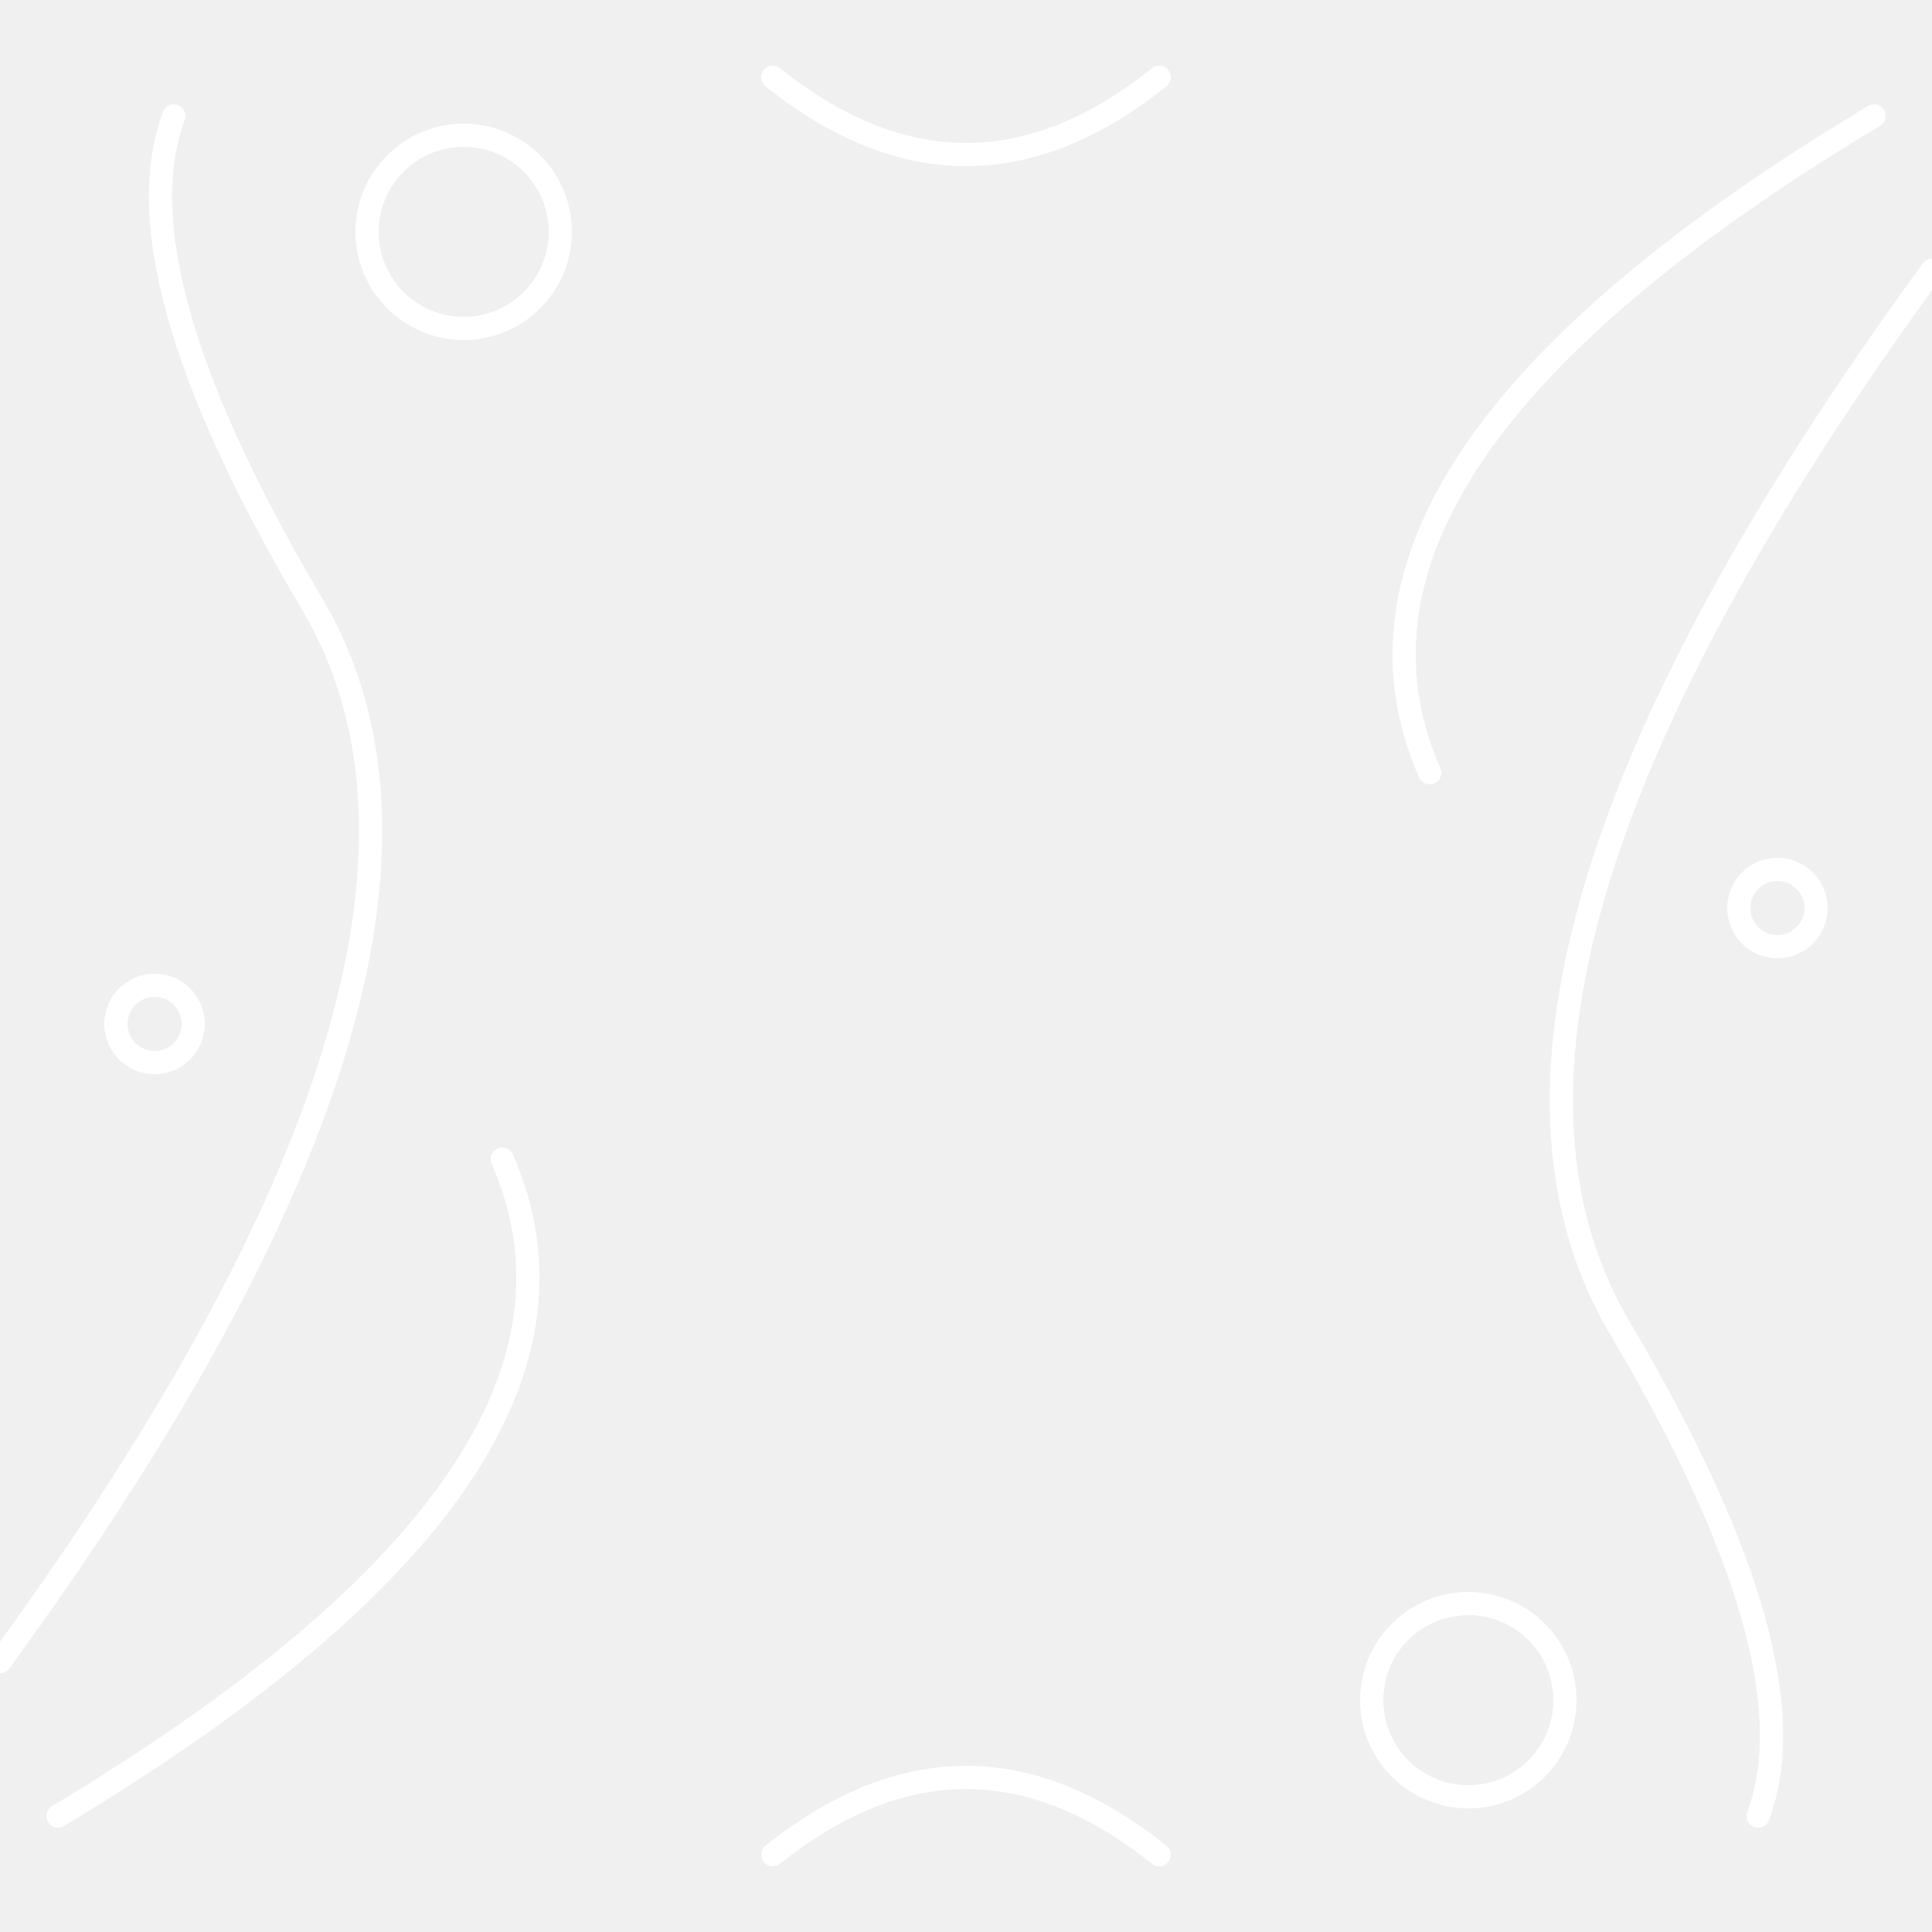
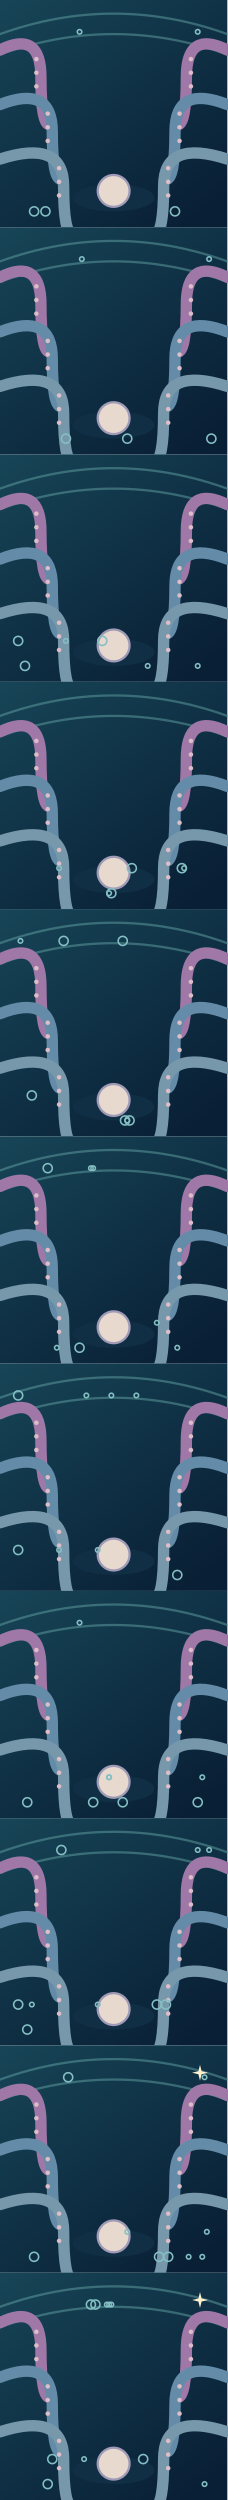
- <svg xmlns="http://www.w3.org/2000/svg" viewBox="0 0 100 100">
-   <g fill="none" stroke="white" stroke-width="1.2" stroke-linecap="round" stroke-linejoin="round">
-     <path d="M0 86q27-37 16-55Q6 14 9 6M100 14Q73 51 84 69q10 17 7 25M3 94q30-18 23-34M97 6Q67 24 74 40" />
-     <circle cx="24" cy="12" r="5" />
-     <circle cx="76" cy="88" r="5" />
-     <circle cx="8" cy="53" r="2" />
-     <circle cx="92" cy="47" r="2" />
-     <path d="M40 4q10 8 20 0M40 96q10-8 20 0" />
+ <svg xmlns="http://www.w3.org/2000/svg" viewBox="0 0 100 1100">
+   <defs>
+     <linearGradient id="b0" x2=".8" y2="1">
+       <stop stop-color="#174557" />
+       <stop offset="1" stop-color="#091f35" />
+     </linearGradient>
+     <linearGradient id="b1" x2=".8" y2="1">
+       <stop stop-color="#174557" />
+       <stop offset="1" stop-color="#091f35" />
+     </linearGradient>
+     <linearGradient id="b2" x2=".8" y2="1">
+       <stop stop-color="#174557" />
+       <stop offset="1" stop-color="#091f35" />
+     </linearGradient>
+     <linearGradient id="b3" x2=".8" y2="1">
+       <stop stop-color="#174557" />
+       <stop offset="1" stop-color="#091f35" />
+     </linearGradient>
+     <linearGradient id="b4" x2=".8" y2="1">
+       <stop stop-color="#174557" />
+       <stop offset="1" stop-color="#091f35" />
+     </linearGradient>
+     <linearGradient id="b5" x2=".8" y2="1">
+       <stop stop-color="#174557" />
+       <stop offset="1" stop-color="#091f35" />
+     </linearGradient>
+     <linearGradient id="b6" x2=".8" y2="1">
+       <stop stop-color="#174557" />
+       <stop offset="1" stop-color="#091f35" />
+     </linearGradient>
+     <linearGradient id="b7" x2=".8" y2="1">
+       <stop stop-color="#174557" />
+       <stop offset="1" stop-color="#091f35" />
+     </linearGradient>
+     <linearGradient id="b8" x2=".8" y2="1">
+       <stop stop-color="#174557" />
+       <stop offset="1" stop-color="#091f35" />
+     </linearGradient>
+     <linearGradient id="b9" x2=".8" y2="1">
+       <stop stop-color="#174557" />
+       <stop offset="1" stop-color="#091f35" />
+     </linearGradient>
+     <linearGradient id="b10" x2=".8" y2="1">
+       <stop stop-color="#174557" />
+       <stop offset="1" stop-color="#091f35" />
+     </linearGradient>
+   </defs>
+   <g transform="translate(0 0)">
+     <rect x="0" y="0" width="100" height="100" rx="0" fill="url(#b0)" stroke="none" stroke-width="1" />
+     <path d="M0 15q50-18 100 0M0 24q50-18 100 0" fill="none" stroke="#62a2a1" stroke-width="1" stroke-linejoin="round" stroke-linecap="round" opacity="0.5" />
+     <path d="M0 22Q18 13 18 34t4 21" fill="none" stroke="#a078a8" stroke-width="5" stroke-linejoin="round" stroke-linecap="round" opacity="1" />
+     <circle cx="16" cy="26" r="1" fill="#ddbdc7" stroke="none" stroke-width="1" />
+     <circle cx="16" cy="32" r="1" fill="#ddbdc7" stroke="none" stroke-width="1" />
+     <circle cx="16" cy="38" r="1" fill="#ddbdc7" stroke="none" stroke-width="1" />
+     <path d="M0 46Q23 37 23 58t4 21" fill="none" stroke="#648ca8" stroke-width="5" stroke-linejoin="round" stroke-linecap="round" opacity="1" />
+     <circle cx="21" cy="50" r="1" fill="#ddbdc7" stroke="none" stroke-width="1" />
+     <circle cx="21" cy="56" r="1" fill="#ddbdc7" stroke="none" stroke-width="1" />
+     <circle cx="21" cy="62" r="1" fill="#ddbdc7" stroke="none" stroke-width="1" />
+     <path d="M0 70Q28 61 28 82t4 21" fill="none" stroke="#7798aa" stroke-width="5" stroke-linejoin="round" stroke-linecap="round" opacity="1" />
+     <circle cx="26" cy="74" r="1" fill="#ddbdc7" stroke="none" stroke-width="1" />
+     <circle cx="26" cy="80" r="1" fill="#ddbdc7" stroke="none" stroke-width="1" />
+     <circle cx="26" cy="86" r="1" fill="#ddbdc7" stroke="none" stroke-width="1" />
+     <path d="M100 22Q82 13 82 34t-4 21" fill="none" stroke="#a078a8" stroke-width="5" stroke-linejoin="round" stroke-linecap="round" opacity="1" />
+     <circle cx="84" cy="26" r="1" fill="#ddbdc7" stroke="none" stroke-width="1" />
+     <circle cx="84" cy="32" r="1" fill="#ddbdc7" stroke="none" stroke-width="1" />
+     <circle cx="84" cy="38" r="1" fill="#ddbdc7" stroke="none" stroke-width="1" />
+     <path d="M100 46Q77 37 77 58t-4 21" fill="none" stroke="#648ca8" stroke-width="5" stroke-linejoin="round" stroke-linecap="round" opacity="1" />
+     <circle cx="79" cy="50" r="1" fill="#ddbdc7" stroke="none" stroke-width="1" />
+     <circle cx="79" cy="56" r="1" fill="#ddbdc7" stroke="none" stroke-width="1" />
+     <circle cx="79" cy="62" r="1" fill="#ddbdc7" stroke="none" stroke-width="1" />
+     <path d="M100 70Q72 61 72 82t-4 21" fill="none" stroke="#7798aa" stroke-width="5" stroke-linejoin="round" stroke-linecap="round" opacity="1" />
+     <circle cx="74" cy="74" r="1" fill="#ddbdc7" stroke="none" stroke-width="1" />
+     <circle cx="74" cy="80" r="1" fill="#ddbdc7" stroke="none" stroke-width="1" />
+     <circle cx="74" cy="86" r="1" fill="#ddbdc7" stroke="none" stroke-width="1" />
+     <ellipse cx="50" cy="87" rx="18" ry="6" fill="#102e44" stroke="none" stroke-width="1" />
+     <circle cx="50" cy="84" r="7" fill="#e8d9cf" stroke="#9f9ab6" stroke-width="1" />
+     <circle cx="35" cy="14" r="1" fill="none" stroke="#84bfc3" stroke-width="0.7" />
+     <circle cx="15" cy="93" r="2" fill="none" stroke="#84bfc3" stroke-width="0.7" />
+     <circle cx="87" cy="14" r="1" fill="none" stroke="#84bfc3" stroke-width="0.7" />
+     <circle cx="20" cy="93" r="2" fill="none" stroke="#84bfc3" stroke-width="0.7" />
+     <circle cx="77" cy="93" r="2" fill="none" stroke="#84bfc3" stroke-width="0.7" />
+   </g>
+   <g transform="translate(0 100)">
+     <rect x="0" y="0" width="100" height="100" rx="0" fill="url(#b1)" stroke="none" stroke-width="1" />
+     <path d="M0 15q50-18 100 0M0 24q50-18 100 0" fill="none" stroke="#62a2a1" stroke-width="1" stroke-linejoin="round" stroke-linecap="round" opacity="0.5" />
+     <path d="M0 22Q18 13 18 34t4 21" fill="none" stroke="#a078a8" stroke-width="5" stroke-linejoin="round" stroke-linecap="round" opacity="1" />
+     <circle cx="16" cy="26" r="1" fill="#ddbdc7" stroke="none" stroke-width="1" />
+     <circle cx="16" cy="32" r="1" fill="#ddbdc7" stroke="none" stroke-width="1" />
+     <circle cx="16" cy="38" r="1" fill="#ddbdc7" stroke="none" stroke-width="1" />
+     <path d="M0 46Q23 37 23 58t4 21" fill="none" stroke="#648ca8" stroke-width="5" stroke-linejoin="round" stroke-linecap="round" opacity="1" />
+     <circle cx="21" cy="50" r="1" fill="#ddbdc7" stroke="none" stroke-width="1" />
+     <circle cx="21" cy="56" r="1" fill="#ddbdc7" stroke="none" stroke-width="1" />
+     <circle cx="21" cy="62" r="1" fill="#ddbdc7" stroke="none" stroke-width="1" />
+     <path d="M0 70Q28 61 28 82t4 21" fill="none" stroke="#7798aa" stroke-width="5" stroke-linejoin="round" stroke-linecap="round" opacity="1" />
+     <circle cx="26" cy="74" r="1" fill="#ddbdc7" stroke="none" stroke-width="1" />
+     <circle cx="26" cy="80" r="1" fill="#ddbdc7" stroke="none" stroke-width="1" />
+     <circle cx="26" cy="86" r="1" fill="#ddbdc7" stroke="none" stroke-width="1" />
+     <path d="M100 22Q82 13 82 34t-4 21" fill="none" stroke="#a078a8" stroke-width="5" stroke-linejoin="round" stroke-linecap="round" opacity="1" />
+     <circle cx="84" cy="26" r="1" fill="#ddbdc7" stroke="none" stroke-width="1" />
+     <circle cx="84" cy="32" r="1" fill="#ddbdc7" stroke="none" stroke-width="1" />
+     <circle cx="84" cy="38" r="1" fill="#ddbdc7" stroke="none" stroke-width="1" />
+     <path d="M100 46Q77 37 77 58t-4 21" fill="none" stroke="#648ca8" stroke-width="5" stroke-linejoin="round" stroke-linecap="round" opacity="1" />
+     <circle cx="79" cy="50" r="1" fill="#ddbdc7" stroke="none" stroke-width="1" />
+     <circle cx="79" cy="56" r="1" fill="#ddbdc7" stroke="none" stroke-width="1" />
+     <circle cx="79" cy="62" r="1" fill="#ddbdc7" stroke="none" stroke-width="1" />
+     <path d="M100 70Q72 61 72 82t-4 21" fill="none" stroke="#7798aa" stroke-width="5" stroke-linejoin="round" stroke-linecap="round" opacity="1" />
+     <circle cx="74" cy="74" r="1" fill="#ddbdc7" stroke="none" stroke-width="1" />
+     <circle cx="74" cy="80" r="1" fill="#ddbdc7" stroke="none" stroke-width="1" />
+     <circle cx="74" cy="86" r="1" fill="#ddbdc7" stroke="none" stroke-width="1" />
+     <ellipse cx="50" cy="87" rx="18" ry="6" fill="#102e44" stroke="none" stroke-width="1" />
+     <circle cx="50" cy="84" r="7" fill="#e8d9cf" stroke="#9f9ab6" stroke-width="1" />
+     <circle cx="92" cy="14" r="1" fill="none" stroke="#84bfc3" stroke-width="0.7" />
+     <circle cx="93" cy="93" r="2" fill="none" stroke="#84bfc3" stroke-width="0.7" />
+     <circle cx="29" cy="93" r="2" fill="none" stroke="#84bfc3" stroke-width="0.7" />
+     <circle cx="56" cy="93" r="2" fill="none" stroke="#84bfc3" stroke-width="0.7" />
+     <circle cx="36" cy="14" r="1" fill="none" stroke="#84bfc3" stroke-width="0.7" />
+   </g>
+   <g transform="translate(0 200)">
+     <rect x="0" y="0" width="100" height="100" rx="0" fill="url(#b2)" stroke="none" stroke-width="1" />
+     <path d="M0 15q50-18 100 0M0 24q50-18 100 0" fill="none" stroke="#62a2a1" stroke-width="1" stroke-linejoin="round" stroke-linecap="round" opacity="0.5" />
+     <path d="M0 22Q18 13 18 34t4 21" fill="none" stroke="#a078a8" stroke-width="5" stroke-linejoin="round" stroke-linecap="round" opacity="1" />
+     <circle cx="16" cy="26" r="1" fill="#ddbdc7" stroke="none" stroke-width="1" />
+     <circle cx="16" cy="32" r="1" fill="#ddbdc7" stroke="none" stroke-width="1" />
+     <circle cx="16" cy="38" r="1" fill="#ddbdc7" stroke="none" stroke-width="1" />
+     <path d="M0 46Q23 37 23 58t4 21" fill="none" stroke="#648ca8" stroke-width="5" stroke-linejoin="round" stroke-linecap="round" opacity="1" />
+     <circle cx="21" cy="50" r="1" fill="#ddbdc7" stroke="none" stroke-width="1" />
+     <circle cx="21" cy="56" r="1" fill="#ddbdc7" stroke="none" stroke-width="1" />
+     <circle cx="21" cy="62" r="1" fill="#ddbdc7" stroke="none" stroke-width="1" />
+     <path d="M0 70Q28 61 28 82t4 21" fill="none" stroke="#7798aa" stroke-width="5" stroke-linejoin="round" stroke-linecap="round" opacity="1" />
+     <circle cx="26" cy="74" r="1" fill="#ddbdc7" stroke="none" stroke-width="1" />
+     <circle cx="26" cy="80" r="1" fill="#ddbdc7" stroke="none" stroke-width="1" />
+     <circle cx="26" cy="86" r="1" fill="#ddbdc7" stroke="none" stroke-width="1" />
+     <path d="M100 22Q82 13 82 34t-4 21" fill="none" stroke="#a078a8" stroke-width="5" stroke-linejoin="round" stroke-linecap="round" opacity="1" />
+     <circle cx="84" cy="26" r="1" fill="#ddbdc7" stroke="none" stroke-width="1" />
+     <circle cx="84" cy="32" r="1" fill="#ddbdc7" stroke="none" stroke-width="1" />
+     <circle cx="84" cy="38" r="1" fill="#ddbdc7" stroke="none" stroke-width="1" />
+     <path d="M100 46Q77 37 77 58t-4 21" fill="none" stroke="#648ca8" stroke-width="5" stroke-linejoin="round" stroke-linecap="round" opacity="1" />
+     <circle cx="79" cy="50" r="1" fill="#ddbdc7" stroke="none" stroke-width="1" />
+     <circle cx="79" cy="56" r="1" fill="#ddbdc7" stroke="none" stroke-width="1" />
+     <circle cx="79" cy="62" r="1" fill="#ddbdc7" stroke="none" stroke-width="1" />
+     <path d="M100 70Q72 61 72 82t-4 21" fill="none" stroke="#7798aa" stroke-width="5" stroke-linejoin="round" stroke-linecap="round" opacity="1" />
+     <circle cx="74" cy="74" r="1" fill="#ddbdc7" stroke="none" stroke-width="1" />
+     <circle cx="74" cy="80" r="1" fill="#ddbdc7" stroke="none" stroke-width="1" />
+     <circle cx="74" cy="86" r="1" fill="#ddbdc7" stroke="none" stroke-width="1" />
+     <ellipse cx="50" cy="87" rx="18" ry="6" fill="#102e44" stroke="none" stroke-width="1" />
+     <circle cx="50" cy="84" r="7" fill="#e8d9cf" stroke="#9f9ab6" stroke-width="1" />
+     <circle cx="45" cy="82" r="2" fill="none" stroke="#84bfc3" stroke-width="0.7" />
+     <circle cx="29" cy="82" r="1" fill="none" stroke="#84bfc3" stroke-width="0.7" />
+     <circle cx="8" cy="82" r="2" fill="none" stroke="#84bfc3" stroke-width="0.7" />
+     <circle cx="65" cy="93" r="1" fill="none" stroke="#84bfc3" stroke-width="0.7" />
+     <circle cx="87" cy="93" r="1" fill="none" stroke="#84bfc3" stroke-width="0.7" />
+     <circle cx="11" cy="93" r="2" fill="none" stroke="#84bfc3" stroke-width="0.7" />
+   </g>
+   <g transform="translate(0 300)">
+     <rect x="0" y="0" width="100" height="100" rx="0" fill="url(#b3)" stroke="none" stroke-width="1" />
+     <path d="M0 15q50-18 100 0M0 24q50-18 100 0" fill="none" stroke="#62a2a1" stroke-width="1" stroke-linejoin="round" stroke-linecap="round" opacity="0.5" />
+     <path d="M0 22Q18 13 18 34t4 21" fill="none" stroke="#a078a8" stroke-width="5" stroke-linejoin="round" stroke-linecap="round" opacity="1" />
+     <circle cx="16" cy="26" r="1" fill="#ddbdc7" stroke="none" stroke-width="1" />
+     <circle cx="16" cy="32" r="1" fill="#ddbdc7" stroke="none" stroke-width="1" />
+     <circle cx="16" cy="38" r="1" fill="#ddbdc7" stroke="none" stroke-width="1" />
+     <path d="M0 46Q23 37 23 58t4 21" fill="none" stroke="#648ca8" stroke-width="5" stroke-linejoin="round" stroke-linecap="round" opacity="1" />
+     <circle cx="21" cy="50" r="1" fill="#ddbdc7" stroke="none" stroke-width="1" />
+     <circle cx="21" cy="56" r="1" fill="#ddbdc7" stroke="none" stroke-width="1" />
+     <circle cx="21" cy="62" r="1" fill="#ddbdc7" stroke="none" stroke-width="1" />
+     <path d="M0 70Q28 61 28 82t4 21" fill="none" stroke="#7798aa" stroke-width="5" stroke-linejoin="round" stroke-linecap="round" opacity="1" />
+     <circle cx="26" cy="74" r="1" fill="#ddbdc7" stroke="none" stroke-width="1" />
+     <circle cx="26" cy="80" r="1" fill="#ddbdc7" stroke="none" stroke-width="1" />
+     <circle cx="26" cy="86" r="1" fill="#ddbdc7" stroke="none" stroke-width="1" />
+     <path d="M100 22Q82 13 82 34t-4 21" fill="none" stroke="#a078a8" stroke-width="5" stroke-linejoin="round" stroke-linecap="round" opacity="1" />
+     <circle cx="84" cy="26" r="1" fill="#ddbdc7" stroke="none" stroke-width="1" />
+     <circle cx="84" cy="32" r="1" fill="#ddbdc7" stroke="none" stroke-width="1" />
+     <circle cx="84" cy="38" r="1" fill="#ddbdc7" stroke="none" stroke-width="1" />
+     <path d="M100 46Q77 37 77 58t-4 21" fill="none" stroke="#648ca8" stroke-width="5" stroke-linejoin="round" stroke-linecap="round" opacity="1" />
+     <circle cx="79" cy="50" r="1" fill="#ddbdc7" stroke="none" stroke-width="1" />
+     <circle cx="79" cy="56" r="1" fill="#ddbdc7" stroke="none" stroke-width="1" />
+     <circle cx="79" cy="62" r="1" fill="#ddbdc7" stroke="none" stroke-width="1" />
+     <path d="M100 70Q72 61 72 82t-4 21" fill="none" stroke="#7798aa" stroke-width="5" stroke-linejoin="round" stroke-linecap="round" opacity="1" />
+     <circle cx="74" cy="74" r="1" fill="#ddbdc7" stroke="none" stroke-width="1" />
+     <circle cx="74" cy="80" r="1" fill="#ddbdc7" stroke="none" stroke-width="1" />
+     <circle cx="74" cy="86" r="1" fill="#ddbdc7" stroke="none" stroke-width="1" />
+     <ellipse cx="50" cy="87" rx="18" ry="6" fill="#102e44" stroke="none" stroke-width="1" />
+     <circle cx="50" cy="84" r="7" fill="#e8d9cf" stroke="#9f9ab6" stroke-width="1" />
+     <circle cx="48" cy="93" r="1" fill="none" stroke="#84bfc3" stroke-width="0.7" />
+     <circle cx="26" cy="82" r="1" fill="none" stroke="#84bfc3" stroke-width="0.7" />
+     <circle cx="58" cy="82" r="2" fill="none" stroke="#84bfc3" stroke-width="0.7" />
+     <circle cx="49" cy="93" r="2" fill="none" stroke="#84bfc3" stroke-width="0.7" />
+     <circle cx="80" cy="82" r="2" fill="none" stroke="#84bfc3" stroke-width="0.7" />
+     <circle cx="81" cy="82" r="1" fill="none" stroke="#84bfc3" stroke-width="0.7" />
+   </g>
+   <g transform="translate(0 400)">
+     <rect x="0" y="0" width="100" height="100" rx="0" fill="url(#b4)" stroke="none" stroke-width="1" />
+     <path d="M0 15q50-18 100 0M0 24q50-18 100 0" fill="none" stroke="#62a2a1" stroke-width="1" stroke-linejoin="round" stroke-linecap="round" opacity="0.5" />
+     <path d="M0 22Q18 13 18 34t4 21" fill="none" stroke="#a078a8" stroke-width="5" stroke-linejoin="round" stroke-linecap="round" opacity="1" />
+     <circle cx="16" cy="26" r="1" fill="#ddbdc7" stroke="none" stroke-width="1" />
+     <circle cx="16" cy="32" r="1" fill="#ddbdc7" stroke="none" stroke-width="1" />
+     <circle cx="16" cy="38" r="1" fill="#ddbdc7" stroke="none" stroke-width="1" />
+     <path d="M0 46Q23 37 23 58t4 21" fill="none" stroke="#648ca8" stroke-width="5" stroke-linejoin="round" stroke-linecap="round" opacity="1" />
+     <circle cx="21" cy="50" r="1" fill="#ddbdc7" stroke="none" stroke-width="1" />
+     <circle cx="21" cy="56" r="1" fill="#ddbdc7" stroke="none" stroke-width="1" />
+     <circle cx="21" cy="62" r="1" fill="#ddbdc7" stroke="none" stroke-width="1" />
+     <path d="M0 70Q28 61 28 82t4 21" fill="none" stroke="#7798aa" stroke-width="5" stroke-linejoin="round" stroke-linecap="round" opacity="1" />
+     <circle cx="26" cy="74" r="1" fill="#ddbdc7" stroke="none" stroke-width="1" />
+     <circle cx="26" cy="80" r="1" fill="#ddbdc7" stroke="none" stroke-width="1" />
+     <circle cx="26" cy="86" r="1" fill="#ddbdc7" stroke="none" stroke-width="1" />
+     <path d="M100 22Q82 13 82 34t-4 21" fill="none" stroke="#a078a8" stroke-width="5" stroke-linejoin="round" stroke-linecap="round" opacity="1" />
+     <circle cx="84" cy="26" r="1" fill="#ddbdc7" stroke="none" stroke-width="1" />
+     <circle cx="84" cy="32" r="1" fill="#ddbdc7" stroke="none" stroke-width="1" />
+     <circle cx="84" cy="38" r="1" fill="#ddbdc7" stroke="none" stroke-width="1" />
+     <path d="M100 46Q77 37 77 58t-4 21" fill="none" stroke="#648ca8" stroke-width="5" stroke-linejoin="round" stroke-linecap="round" opacity="1" />
+     <circle cx="79" cy="50" r="1" fill="#ddbdc7" stroke="none" stroke-width="1" />
+     <circle cx="79" cy="56" r="1" fill="#ddbdc7" stroke="none" stroke-width="1" />
+     <circle cx="79" cy="62" r="1" fill="#ddbdc7" stroke="none" stroke-width="1" />
+     <path d="M100 70Q72 61 72 82t-4 21" fill="none" stroke="#7798aa" stroke-width="5" stroke-linejoin="round" stroke-linecap="round" opacity="1" />
+     <circle cx="74" cy="74" r="1" fill="#ddbdc7" stroke="none" stroke-width="1" />
+     <circle cx="74" cy="80" r="1" fill="#ddbdc7" stroke="none" stroke-width="1" />
+     <circle cx="74" cy="86" r="1" fill="#ddbdc7" stroke="none" stroke-width="1" />
+     <ellipse cx="50" cy="87" rx="18" ry="6" fill="#102e44" stroke="none" stroke-width="1" />
+     <circle cx="50" cy="84" r="7" fill="#e8d9cf" stroke="#9f9ab6" stroke-width="1" />
+     <circle cx="9" cy="14" r="1" fill="none" stroke="#84bfc3" stroke-width="0.7" />
+     <circle cx="57" cy="93" r="2" fill="none" stroke="#84bfc3" stroke-width="0.7" />
+     <circle cx="14" cy="82" r="2" fill="none" stroke="#84bfc3" stroke-width="0.7" />
+     <circle cx="54" cy="14" r="2" fill="none" stroke="#84bfc3" stroke-width="0.7" />
+     <circle cx="55" cy="93" r="2" fill="none" stroke="#84bfc3" stroke-width="0.7" />
+     <circle cx="28" cy="14" r="2" fill="none" stroke="#84bfc3" stroke-width="0.7" />
+     <circle cx="56" cy="93" r="1" fill="none" stroke="#84bfc3" stroke-width="0.7" />
+   </g>
+   <g transform="translate(0 500)">
+     <rect x="0" y="0" width="100" height="100" rx="0" fill="url(#b5)" stroke="none" stroke-width="1" />
+     <path d="M0 15q50-18 100 0M0 24q50-18 100 0" fill="none" stroke="#62a2a1" stroke-width="1" stroke-linejoin="round" stroke-linecap="round" opacity="0.5" />
+     <path d="M0 22Q18 13 18 34t4 21" fill="none" stroke="#a078a8" stroke-width="5" stroke-linejoin="round" stroke-linecap="round" opacity="1" />
+     <circle cx="16" cy="26" r="1" fill="#ddbdc7" stroke="none" stroke-width="1" />
+     <circle cx="16" cy="32" r="1" fill="#ddbdc7" stroke="none" stroke-width="1" />
+     <circle cx="16" cy="38" r="1" fill="#ddbdc7" stroke="none" stroke-width="1" />
+     <path d="M0 46Q23 37 23 58t4 21" fill="none" stroke="#648ca8" stroke-width="5" stroke-linejoin="round" stroke-linecap="round" opacity="1" />
+     <circle cx="21" cy="50" r="1" fill="#ddbdc7" stroke="none" stroke-width="1" />
+     <circle cx="21" cy="56" r="1" fill="#ddbdc7" stroke="none" stroke-width="1" />
+     <circle cx="21" cy="62" r="1" fill="#ddbdc7" stroke="none" stroke-width="1" />
+     <path d="M0 70Q28 61 28 82t4 21" fill="none" stroke="#7798aa" stroke-width="5" stroke-linejoin="round" stroke-linecap="round" opacity="1" />
+     <circle cx="26" cy="74" r="1" fill="#ddbdc7" stroke="none" stroke-width="1" />
+     <circle cx="26" cy="80" r="1" fill="#ddbdc7" stroke="none" stroke-width="1" />
+     <circle cx="26" cy="86" r="1" fill="#ddbdc7" stroke="none" stroke-width="1" />
+     <path d="M100 22Q82 13 82 34t-4 21" fill="none" stroke="#a078a8" stroke-width="5" stroke-linejoin="round" stroke-linecap="round" opacity="1" />
+     <circle cx="84" cy="26" r="1" fill="#ddbdc7" stroke="none" stroke-width="1" />
+     <circle cx="84" cy="32" r="1" fill="#ddbdc7" stroke="none" stroke-width="1" />
+     <circle cx="84" cy="38" r="1" fill="#ddbdc7" stroke="none" stroke-width="1" />
+     <path d="M100 46Q77 37 77 58t-4 21" fill="none" stroke="#648ca8" stroke-width="5" stroke-linejoin="round" stroke-linecap="round" opacity="1" />
+     <circle cx="79" cy="50" r="1" fill="#ddbdc7" stroke="none" stroke-width="1" />
+     <circle cx="79" cy="56" r="1" fill="#ddbdc7" stroke="none" stroke-width="1" />
+     <circle cx="79" cy="62" r="1" fill="#ddbdc7" stroke="none" stroke-width="1" />
+     <path d="M100 70Q72 61 72 82t-4 21" fill="none" stroke="#7798aa" stroke-width="5" stroke-linejoin="round" stroke-linecap="round" opacity="1" />
+     <circle cx="74" cy="74" r="1" fill="#ddbdc7" stroke="none" stroke-width="1" />
+     <circle cx="74" cy="80" r="1" fill="#ddbdc7" stroke="none" stroke-width="1" />
+     <circle cx="74" cy="86" r="1" fill="#ddbdc7" stroke="none" stroke-width="1" />
+     <ellipse cx="50" cy="87" rx="18" ry="6" fill="#102e44" stroke="none" stroke-width="1" />
+     <circle cx="50" cy="84" r="7" fill="#e8d9cf" stroke="#9f9ab6" stroke-width="1" />
+     <circle cx="78" cy="93" r="1" fill="none" stroke="#84bfc3" stroke-width="0.7" />
+     <circle cx="69" cy="82" r="1" fill="none" stroke="#84bfc3" stroke-width="0.7" />
+     <circle cx="40" cy="14" r="1" fill="none" stroke="#84bfc3" stroke-width="0.7" />
+     <circle cx="25" cy="93" r="1" fill="none" stroke="#84bfc3" stroke-width="0.7" />
+     <circle cx="21" cy="14" r="2" fill="none" stroke="#84bfc3" stroke-width="0.7" />
+     <circle cx="35" cy="93" r="2" fill="none" stroke="#84bfc3" stroke-width="0.7" />
+     <circle cx="41" cy="14" r="1" fill="none" stroke="#84bfc3" stroke-width="0.7" />
+   </g>
+   <g transform="translate(0 600)">
+     <rect x="0" y="0" width="100" height="100" rx="0" fill="url(#b6)" stroke="none" stroke-width="1" />
+     <path d="M0 15q50-18 100 0M0 24q50-18 100 0" fill="none" stroke="#62a2a1" stroke-width="1" stroke-linejoin="round" stroke-linecap="round" opacity="0.5" />
+     <path d="M0 22Q18 13 18 34t4 21" fill="none" stroke="#a078a8" stroke-width="5" stroke-linejoin="round" stroke-linecap="round" opacity="1" />
+     <circle cx="16" cy="26" r="1" fill="#ddbdc7" stroke="none" stroke-width="1" />
+     <circle cx="16" cy="32" r="1" fill="#ddbdc7" stroke="none" stroke-width="1" />
+     <circle cx="16" cy="38" r="1" fill="#ddbdc7" stroke="none" stroke-width="1" />
+     <path d="M0 46Q23 37 23 58t4 21" fill="none" stroke="#648ca8" stroke-width="5" stroke-linejoin="round" stroke-linecap="round" opacity="1" />
+     <circle cx="21" cy="50" r="1" fill="#ddbdc7" stroke="none" stroke-width="1" />
+     <circle cx="21" cy="56" r="1" fill="#ddbdc7" stroke="none" stroke-width="1" />
+     <circle cx="21" cy="62" r="1" fill="#ddbdc7" stroke="none" stroke-width="1" />
+     <path d="M0 70Q28 61 28 82t4 21" fill="none" stroke="#7798aa" stroke-width="5" stroke-linejoin="round" stroke-linecap="round" opacity="1" />
+     <circle cx="26" cy="74" r="1" fill="#ddbdc7" stroke="none" stroke-width="1" />
+     <circle cx="26" cy="80" r="1" fill="#ddbdc7" stroke="none" stroke-width="1" />
+     <circle cx="26" cy="86" r="1" fill="#ddbdc7" stroke="none" stroke-width="1" />
+     <path d="M100 22Q82 13 82 34t-4 21" fill="none" stroke="#a078a8" stroke-width="5" stroke-linejoin="round" stroke-linecap="round" opacity="1" />
+     <circle cx="84" cy="26" r="1" fill="#ddbdc7" stroke="none" stroke-width="1" />
+     <circle cx="84" cy="32" r="1" fill="#ddbdc7" stroke="none" stroke-width="1" />
+     <circle cx="84" cy="38" r="1" fill="#ddbdc7" stroke="none" stroke-width="1" />
+     <path d="M100 46Q77 37 77 58t-4 21" fill="none" stroke="#648ca8" stroke-width="5" stroke-linejoin="round" stroke-linecap="round" opacity="1" />
+     <circle cx="79" cy="50" r="1" fill="#ddbdc7" stroke="none" stroke-width="1" />
+     <circle cx="79" cy="56" r="1" fill="#ddbdc7" stroke="none" stroke-width="1" />
+     <circle cx="79" cy="62" r="1" fill="#ddbdc7" stroke="none" stroke-width="1" />
+     <path d="M100 70Q72 61 72 82t-4 21" fill="none" stroke="#7798aa" stroke-width="5" stroke-linejoin="round" stroke-linecap="round" opacity="1" />
+     <circle cx="74" cy="74" r="1" fill="#ddbdc7" stroke="none" stroke-width="1" />
+     <circle cx="74" cy="80" r="1" fill="#ddbdc7" stroke="none" stroke-width="1" />
+     <circle cx="74" cy="86" r="1" fill="#ddbdc7" stroke="none" stroke-width="1" />
+     <ellipse cx="50" cy="87" rx="18" ry="6" fill="#102e44" stroke="none" stroke-width="1" />
+     <circle cx="50" cy="84" r="7" fill="#e8d9cf" stroke="#9f9ab6" stroke-width="1" />
+     <circle cx="38" cy="14" r="1" fill="none" stroke="#84bfc3" stroke-width="0.7" />
+     <circle cx="8" cy="82" r="2" fill="none" stroke="#84bfc3" stroke-width="0.7" />
+     <circle cx="60" cy="14" r="1" fill="none" stroke="#84bfc3" stroke-width="0.7" />
+     <circle cx="49" cy="14" r="1" fill="none" stroke="#84bfc3" stroke-width="0.7" />
+     <circle cx="43" cy="82" r="1" fill="none" stroke="#84bfc3" stroke-width="0.7" />
+     <circle cx="78" cy="93" r="2" fill="none" stroke="#84bfc3" stroke-width="0.7" />
+     <circle cx="26" cy="82" r="1" fill="none" stroke="#84bfc3" stroke-width="0.7" />
+     <circle cx="8" cy="14" r="2" fill="none" stroke="#84bfc3" stroke-width="0.7" />
+   </g>
+   <g transform="translate(0 700)">
+     <rect x="0" y="0" width="100" height="100" rx="0" fill="url(#b7)" stroke="none" stroke-width="1" />
+     <path d="M0 15q50-18 100 0M0 24q50-18 100 0" fill="none" stroke="#62a2a1" stroke-width="1" stroke-linejoin="round" stroke-linecap="round" opacity="0.5" />
+     <path d="M0 22Q18 13 18 34t4 21" fill="none" stroke="#a078a8" stroke-width="5" stroke-linejoin="round" stroke-linecap="round" opacity="1" />
+     <circle cx="16" cy="26" r="1" fill="#ddbdc7" stroke="none" stroke-width="1" />
+     <circle cx="16" cy="32" r="1" fill="#ddbdc7" stroke="none" stroke-width="1" />
+     <circle cx="16" cy="38" r="1" fill="#ddbdc7" stroke="none" stroke-width="1" />
+     <path d="M0 46Q23 37 23 58t4 21" fill="none" stroke="#648ca8" stroke-width="5" stroke-linejoin="round" stroke-linecap="round" opacity="1" />
+     <circle cx="21" cy="50" r="1" fill="#ddbdc7" stroke="none" stroke-width="1" />
+     <circle cx="21" cy="56" r="1" fill="#ddbdc7" stroke="none" stroke-width="1" />
+     <circle cx="21" cy="62" r="1" fill="#ddbdc7" stroke="none" stroke-width="1" />
+     <path d="M0 70Q28 61 28 82t4 21" fill="none" stroke="#7798aa" stroke-width="5" stroke-linejoin="round" stroke-linecap="round" opacity="1" />
+     <circle cx="26" cy="74" r="1" fill="#ddbdc7" stroke="none" stroke-width="1" />
+     <circle cx="26" cy="80" r="1" fill="#ddbdc7" stroke="none" stroke-width="1" />
+     <circle cx="26" cy="86" r="1" fill="#ddbdc7" stroke="none" stroke-width="1" />
+     <path d="M100 22Q82 13 82 34t-4 21" fill="none" stroke="#a078a8" stroke-width="5" stroke-linejoin="round" stroke-linecap="round" opacity="1" />
+     <circle cx="84" cy="26" r="1" fill="#ddbdc7" stroke="none" stroke-width="1" />
+     <circle cx="84" cy="32" r="1" fill="#ddbdc7" stroke="none" stroke-width="1" />
+     <circle cx="84" cy="38" r="1" fill="#ddbdc7" stroke="none" stroke-width="1" />
+     <path d="M100 46Q77 37 77 58t-4 21" fill="none" stroke="#648ca8" stroke-width="5" stroke-linejoin="round" stroke-linecap="round" opacity="1" />
+     <circle cx="79" cy="50" r="1" fill="#ddbdc7" stroke="none" stroke-width="1" />
+     <circle cx="79" cy="56" r="1" fill="#ddbdc7" stroke="none" stroke-width="1" />
+     <circle cx="79" cy="62" r="1" fill="#ddbdc7" stroke="none" stroke-width="1" />
+     <path d="M100 70Q72 61 72 82t-4 21" fill="none" stroke="#7798aa" stroke-width="5" stroke-linejoin="round" stroke-linecap="round" opacity="1" />
+     <circle cx="74" cy="74" r="1" fill="#ddbdc7" stroke="none" stroke-width="1" />
+     <circle cx="74" cy="80" r="1" fill="#ddbdc7" stroke="none" stroke-width="1" />
+     <circle cx="74" cy="86" r="1" fill="#ddbdc7" stroke="none" stroke-width="1" />
+     <ellipse cx="50" cy="87" rx="18" ry="6" fill="#102e44" stroke="none" stroke-width="1" />
+     <circle cx="50" cy="84" r="7" fill="#e8d9cf" stroke="#9f9ab6" stroke-width="1" />
+     <circle cx="54" cy="93" r="2" fill="none" stroke="#84bfc3" stroke-width="0.7" />
+     <circle cx="48" cy="82" r="1" fill="none" stroke="#84bfc3" stroke-width="0.7" />
+     <circle cx="89" cy="82" r="1" fill="none" stroke="#84bfc3" stroke-width="0.7" />
+     <circle cx="12" cy="93" r="2" fill="none" stroke="#84bfc3" stroke-width="0.7" />
+     <circle cx="48" cy="82" r="1" fill="none" stroke="#84bfc3" stroke-width="0.7" />
+     <circle cx="35" cy="14" r="1" fill="none" stroke="#84bfc3" stroke-width="0.7" />
+     <circle cx="41" cy="93" r="2" fill="none" stroke="#84bfc3" stroke-width="0.7" />
+     <circle cx="87" cy="93" r="2" fill="none" stroke="#84bfc3" stroke-width="0.7" />
+   </g>
+   <g transform="translate(0 800)">
+     <rect x="0" y="0" width="100" height="100" rx="0" fill="url(#b8)" stroke="none" stroke-width="1" />
+     <path d="M0 15q50-18 100 0M0 24q50-18 100 0" fill="none" stroke="#62a2a1" stroke-width="1" stroke-linejoin="round" stroke-linecap="round" opacity="0.5" />
+     <path d="M0 22Q18 13 18 34t4 21" fill="none" stroke="#a078a8" stroke-width="5" stroke-linejoin="round" stroke-linecap="round" opacity="1" />
+     <circle cx="16" cy="26" r="1" fill="#ddbdc7" stroke="none" stroke-width="1" />
+     <circle cx="16" cy="32" r="1" fill="#ddbdc7" stroke="none" stroke-width="1" />
+     <circle cx="16" cy="38" r="1" fill="#ddbdc7" stroke="none" stroke-width="1" />
+     <path d="M0 46Q23 37 23 58t4 21" fill="none" stroke="#648ca8" stroke-width="5" stroke-linejoin="round" stroke-linecap="round" opacity="1" />
+     <circle cx="21" cy="50" r="1" fill="#ddbdc7" stroke="none" stroke-width="1" />
+     <circle cx="21" cy="56" r="1" fill="#ddbdc7" stroke="none" stroke-width="1" />
+     <circle cx="21" cy="62" r="1" fill="#ddbdc7" stroke="none" stroke-width="1" />
+     <path d="M0 70Q28 61 28 82t4 21" fill="none" stroke="#7798aa" stroke-width="5" stroke-linejoin="round" stroke-linecap="round" opacity="1" />
+     <circle cx="26" cy="74" r="1" fill="#ddbdc7" stroke="none" stroke-width="1" />
+     <circle cx="26" cy="80" r="1" fill="#ddbdc7" stroke="none" stroke-width="1" />
+     <circle cx="26" cy="86" r="1" fill="#ddbdc7" stroke="none" stroke-width="1" />
+     <path d="M100 22Q82 13 82 34t-4 21" fill="none" stroke="#a078a8" stroke-width="5" stroke-linejoin="round" stroke-linecap="round" opacity="1" />
+     <circle cx="84" cy="26" r="1" fill="#ddbdc7" stroke="none" stroke-width="1" />
+     <circle cx="84" cy="32" r="1" fill="#ddbdc7" stroke="none" stroke-width="1" />
+     <circle cx="84" cy="38" r="1" fill="#ddbdc7" stroke="none" stroke-width="1" />
+     <path d="M100 46Q77 37 77 58t-4 21" fill="none" stroke="#648ca8" stroke-width="5" stroke-linejoin="round" stroke-linecap="round" opacity="1" />
+     <circle cx="79" cy="50" r="1" fill="#ddbdc7" stroke="none" stroke-width="1" />
+     <circle cx="79" cy="56" r="1" fill="#ddbdc7" stroke="none" stroke-width="1" />
+     <circle cx="79" cy="62" r="1" fill="#ddbdc7" stroke="none" stroke-width="1" />
+     <path d="M100 70Q72 61 72 82t-4 21" fill="none" stroke="#7798aa" stroke-width="5" stroke-linejoin="round" stroke-linecap="round" opacity="1" />
+     <circle cx="74" cy="74" r="1" fill="#ddbdc7" stroke="none" stroke-width="1" />
+     <circle cx="74" cy="80" r="1" fill="#ddbdc7" stroke="none" stroke-width="1" />
+     <circle cx="74" cy="86" r="1" fill="#ddbdc7" stroke="none" stroke-width="1" />
+     <ellipse cx="50" cy="87" rx="18" ry="6" fill="#102e44" stroke="none" stroke-width="1" />
+     <circle cx="50" cy="84" r="7" fill="#e8d9cf" stroke="#9f9ab6" stroke-width="1" />
+     <circle cx="92" cy="14" r="1" fill="none" stroke="#84bfc3" stroke-width="0.7" />
+     <circle cx="8" cy="82" r="2" fill="none" stroke="#84bfc3" stroke-width="0.7" />
+     <circle cx="27" cy="14" r="2" fill="none" stroke="#84bfc3" stroke-width="0.7" />
+     <circle cx="87" cy="14" r="1" fill="none" stroke="#84bfc3" stroke-width="0.7" />
+     <circle cx="43" cy="82" r="1" fill="none" stroke="#84bfc3" stroke-width="0.7" />
+     <circle cx="73" cy="82" r="2" fill="none" stroke="#84bfc3" stroke-width="0.7" />
+     <circle cx="14" cy="82" r="1" fill="none" stroke="#84bfc3" stroke-width="0.7" />
+     <circle cx="69" cy="82" r="2" fill="none" stroke="#84bfc3" stroke-width="0.7" />
+     <circle cx="12" cy="93" r="2" fill="none" stroke="#84bfc3" stroke-width="0.7" />
+   </g>
+   <g transform="translate(0 900)">
+     <rect x="0" y="0" width="100" height="100" rx="0" fill="url(#b9)" stroke="none" stroke-width="1" />
+     <path d="M0 15q50-18 100 0M0 24q50-18 100 0" fill="none" stroke="#62a2a1" stroke-width="1" stroke-linejoin="round" stroke-linecap="round" opacity="0.5" />
+     <path d="M0 22Q18 13 18 34t4 21" fill="none" stroke="#a078a8" stroke-width="5" stroke-linejoin="round" stroke-linecap="round" opacity="1" />
+     <circle cx="16" cy="26" r="1" fill="#ddbdc7" stroke="none" stroke-width="1" />
+     <circle cx="16" cy="32" r="1" fill="#ddbdc7" stroke="none" stroke-width="1" />
+     <circle cx="16" cy="38" r="1" fill="#ddbdc7" stroke="none" stroke-width="1" />
+     <path d="M0 46Q23 37 23 58t4 21" fill="none" stroke="#648ca8" stroke-width="5" stroke-linejoin="round" stroke-linecap="round" opacity="1" />
+     <circle cx="21" cy="50" r="1" fill="#ddbdc7" stroke="none" stroke-width="1" />
+     <circle cx="21" cy="56" r="1" fill="#ddbdc7" stroke="none" stroke-width="1" />
+     <circle cx="21" cy="62" r="1" fill="#ddbdc7" stroke="none" stroke-width="1" />
+     <path d="M0 70Q28 61 28 82t4 21" fill="none" stroke="#7798aa" stroke-width="5" stroke-linejoin="round" stroke-linecap="round" opacity="1" />
+     <circle cx="26" cy="74" r="1" fill="#ddbdc7" stroke="none" stroke-width="1" />
+     <circle cx="26" cy="80" r="1" fill="#ddbdc7" stroke="none" stroke-width="1" />
+     <circle cx="26" cy="86" r="1" fill="#ddbdc7" stroke="none" stroke-width="1" />
+     <path d="M100 22Q82 13 82 34t-4 21" fill="none" stroke="#a078a8" stroke-width="5" stroke-linejoin="round" stroke-linecap="round" opacity="1" />
+     <circle cx="84" cy="26" r="1" fill="#ddbdc7" stroke="none" stroke-width="1" />
+     <circle cx="84" cy="32" r="1" fill="#ddbdc7" stroke="none" stroke-width="1" />
+     <circle cx="84" cy="38" r="1" fill="#ddbdc7" stroke="none" stroke-width="1" />
+     <path d="M100 46Q77 37 77 58t-4 21" fill="none" stroke="#648ca8" stroke-width="5" stroke-linejoin="round" stroke-linecap="round" opacity="1" />
+     <circle cx="79" cy="50" r="1" fill="#ddbdc7" stroke="none" stroke-width="1" />
+     <circle cx="79" cy="56" r="1" fill="#ddbdc7" stroke="none" stroke-width="1" />
+     <circle cx="79" cy="62" r="1" fill="#ddbdc7" stroke="none" stroke-width="1" />
+     <path d="M100 70Q72 61 72 82t-4 21" fill="none" stroke="#7798aa" stroke-width="5" stroke-linejoin="round" stroke-linecap="round" opacity="1" />
+     <circle cx="74" cy="74" r="1" fill="#ddbdc7" stroke="none" stroke-width="1" />
+     <circle cx="74" cy="80" r="1" fill="#ddbdc7" stroke="none" stroke-width="1" />
+     <circle cx="74" cy="86" r="1" fill="#ddbdc7" stroke="none" stroke-width="1" />
+     <ellipse cx="50" cy="87" rx="18" ry="6" fill="#102e44" stroke="none" stroke-width="1" />
+     <circle cx="50" cy="84" r="7" fill="#e8d9cf" stroke="#9f9ab6" stroke-width="1" />
+     <circle cx="74" cy="93" r="2" fill="none" stroke="#84bfc3" stroke-width="0.7" />
+     <circle cx="89" cy="93" r="1" fill="none" stroke="#84bfc3" stroke-width="0.7" />
+     <circle cx="90" cy="14" r="1" fill="none" stroke="#84bfc3" stroke-width="0.7" />
+     <circle cx="70" cy="93" r="2" fill="none" stroke="#84bfc3" stroke-width="0.7" />
+     <circle cx="15" cy="93" r="2" fill="none" stroke="#84bfc3" stroke-width="0.7" />
+     <circle cx="83" cy="93" r="1" fill="none" stroke="#84bfc3" stroke-width="0.7" />
+     <circle cx="56" cy="82" r="1" fill="none" stroke="#84bfc3" stroke-width="0.7" />
+     <circle cx="30" cy="14" r="2" fill="none" stroke="#84bfc3" stroke-width="0.7" />
+     <circle cx="91" cy="82" r="1" fill="none" stroke="#84bfc3" stroke-width="0.7" />
+     <polygon points="88.00,8.50 88.69,11.31 91.50,12.00 88.69,12.69 88.00,15.50 87.31,12.69 84.50,12.00 87.31,11.31" fill="#fff1ce" />
+   </g>
+   <g transform="translate(0 1000)">
+     <rect x="0" y="0" width="100" height="100" rx="0" fill="url(#b10)" stroke="none" stroke-width="1" />
+     <path d="M0 15q50-18 100 0M0 24q50-18 100 0" fill="none" stroke="#62a2a1" stroke-width="1" stroke-linejoin="round" stroke-linecap="round" opacity="0.5" />
+     <path d="M0 22Q18 13 18 34t4 21" fill="none" stroke="#a078a8" stroke-width="5" stroke-linejoin="round" stroke-linecap="round" opacity="1" />
+     <circle cx="16" cy="26" r="1" fill="#ddbdc7" stroke="none" stroke-width="1" />
+     <circle cx="16" cy="32" r="1" fill="#ddbdc7" stroke="none" stroke-width="1" />
+     <circle cx="16" cy="38" r="1" fill="#ddbdc7" stroke="none" stroke-width="1" />
+     <path d="M0 46Q23 37 23 58t4 21" fill="none" stroke="#648ca8" stroke-width="5" stroke-linejoin="round" stroke-linecap="round" opacity="1" />
+     <circle cx="21" cy="50" r="1" fill="#ddbdc7" stroke="none" stroke-width="1" />
+     <circle cx="21" cy="56" r="1" fill="#ddbdc7" stroke="none" stroke-width="1" />
+     <circle cx="21" cy="62" r="1" fill="#ddbdc7" stroke="none" stroke-width="1" />
+     <path d="M0 70Q28 61 28 82t4 21" fill="none" stroke="#7798aa" stroke-width="5" stroke-linejoin="round" stroke-linecap="round" opacity="1" />
+     <circle cx="26" cy="74" r="1" fill="#ddbdc7" stroke="none" stroke-width="1" />
+     <circle cx="26" cy="80" r="1" fill="#ddbdc7" stroke="none" stroke-width="1" />
+     <circle cx="26" cy="86" r="1" fill="#ddbdc7" stroke="none" stroke-width="1" />
+     <path d="M100 22Q82 13 82 34t-4 21" fill="none" stroke="#a078a8" stroke-width="5" stroke-linejoin="round" stroke-linecap="round" opacity="1" />
+     <circle cx="84" cy="26" r="1" fill="#ddbdc7" stroke="none" stroke-width="1" />
+     <circle cx="84" cy="32" r="1" fill="#ddbdc7" stroke="none" stroke-width="1" />
+     <circle cx="84" cy="38" r="1" fill="#ddbdc7" stroke="none" stroke-width="1" />
+     <path d="M100 46Q77 37 77 58t-4 21" fill="none" stroke="#648ca8" stroke-width="5" stroke-linejoin="round" stroke-linecap="round" opacity="1" />
+     <circle cx="79" cy="50" r="1" fill="#ddbdc7" stroke="none" stroke-width="1" />
+     <circle cx="79" cy="56" r="1" fill="#ddbdc7" stroke="none" stroke-width="1" />
+     <circle cx="79" cy="62" r="1" fill="#ddbdc7" stroke="none" stroke-width="1" />
+     <path d="M100 70Q72 61 72 82t-4 21" fill="none" stroke="#7798aa" stroke-width="5" stroke-linejoin="round" stroke-linecap="round" opacity="1" />
+     <circle cx="74" cy="74" r="1" fill="#ddbdc7" stroke="none" stroke-width="1" />
+     <circle cx="74" cy="80" r="1" fill="#ddbdc7" stroke="none" stroke-width="1" />
+     <circle cx="74" cy="86" r="1" fill="#ddbdc7" stroke="none" stroke-width="1" />
+     <ellipse cx="50" cy="87" rx="18" ry="6" fill="#102e44" stroke="none" stroke-width="1" />
+     <circle cx="50" cy="84" r="7" fill="#e8d9cf" stroke="#9f9ab6" stroke-width="1" />
+     <circle cx="21" cy="93" r="2" fill="none" stroke="#84bfc3" stroke-width="0.7" />
+     <circle cx="37" cy="82" r="1" fill="none" stroke="#84bfc3" stroke-width="0.7" />
+     <circle cx="42" cy="14" r="2" fill="none" stroke="#84bfc3" stroke-width="0.7" />
+     <circle cx="49" cy="14" r="1" fill="none" stroke="#84bfc3" stroke-width="0.7" />
+     <circle cx="48" cy="14" r="1" fill="none" stroke="#84bfc3" stroke-width="0.7" />
+     <circle cx="47" cy="14" r="1" fill="none" stroke="#84bfc3" stroke-width="0.7" />
+     <circle cx="23" cy="82" r="2" fill="none" stroke="#84bfc3" stroke-width="0.7" />
+     <circle cx="40" cy="14" r="2" fill="none" stroke="#84bfc3" stroke-width="0.7" />
+     <circle cx="90" cy="93" r="1" fill="none" stroke="#84bfc3" stroke-width="0.7" />
+     <circle cx="63" cy="82" r="2" fill="none" stroke="#84bfc3" stroke-width="0.7" />
+     <polygon points="88.00,8.50 88.69,11.31 91.50,12.00 88.69,12.69 88.00,15.50 87.31,12.69 84.50,12.00 87.31,11.31" fill="#fff1ce" />
  </g>
</svg>
